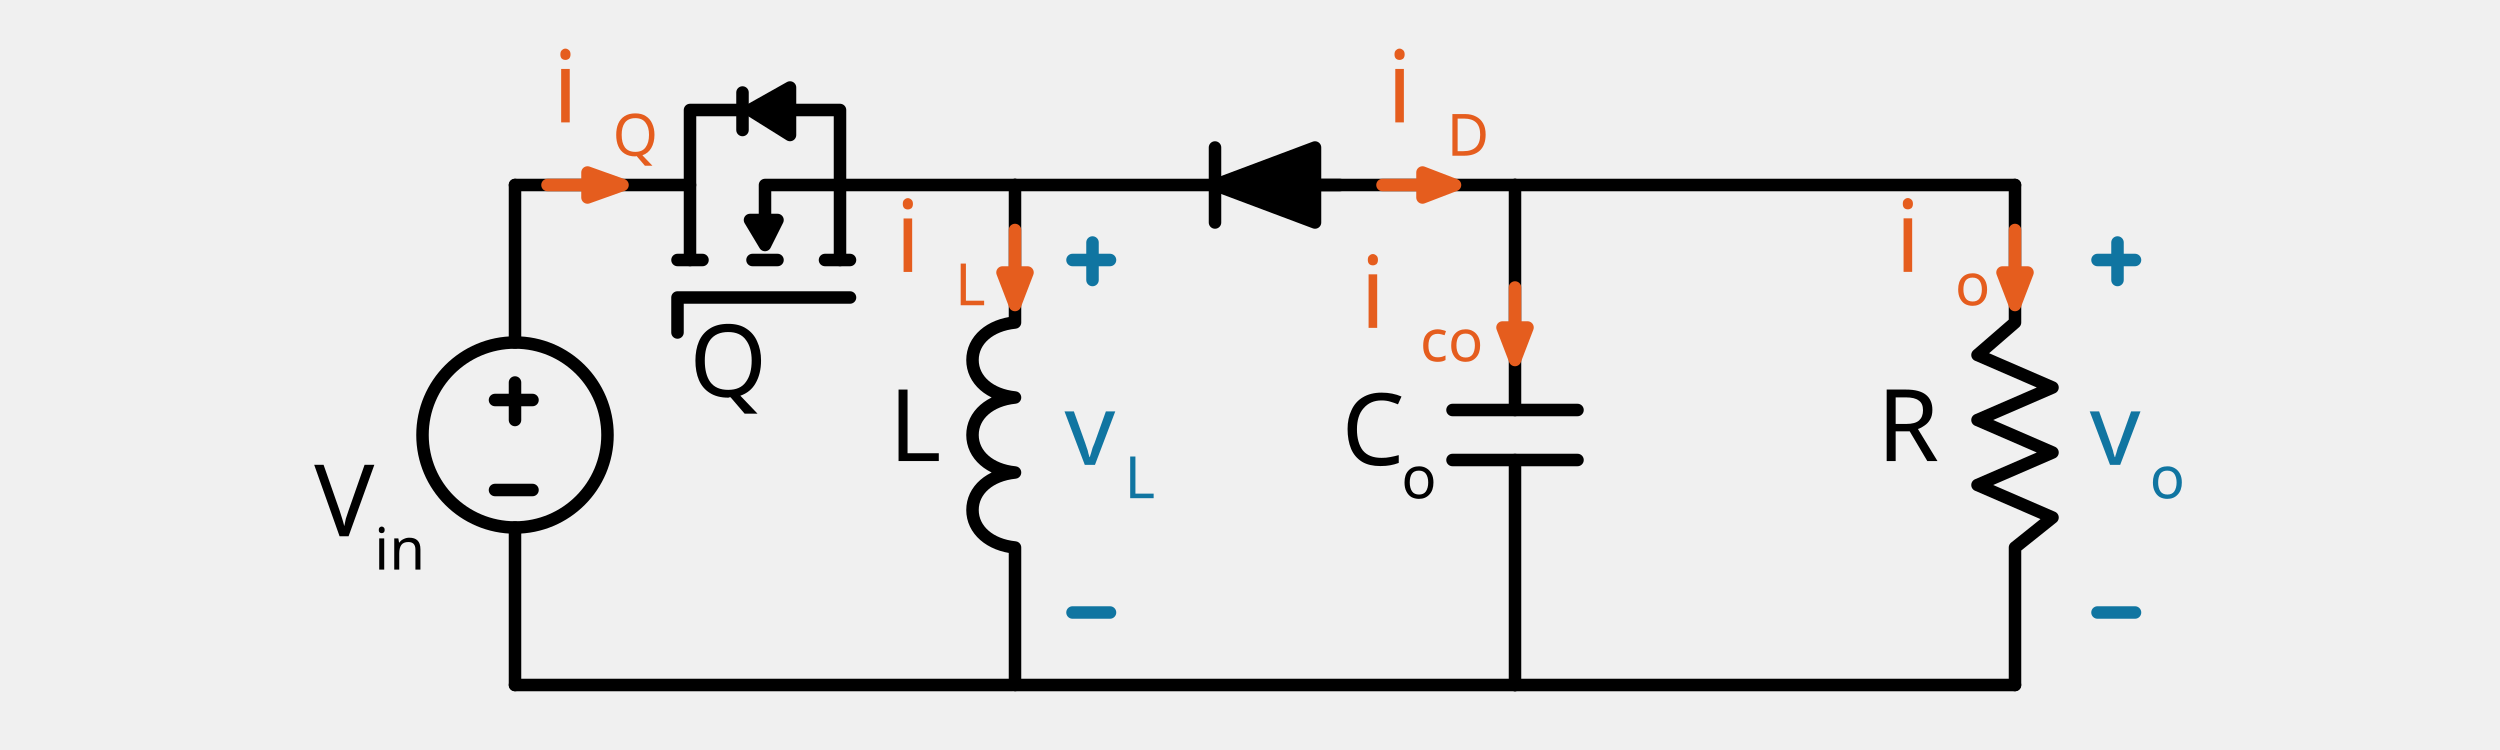
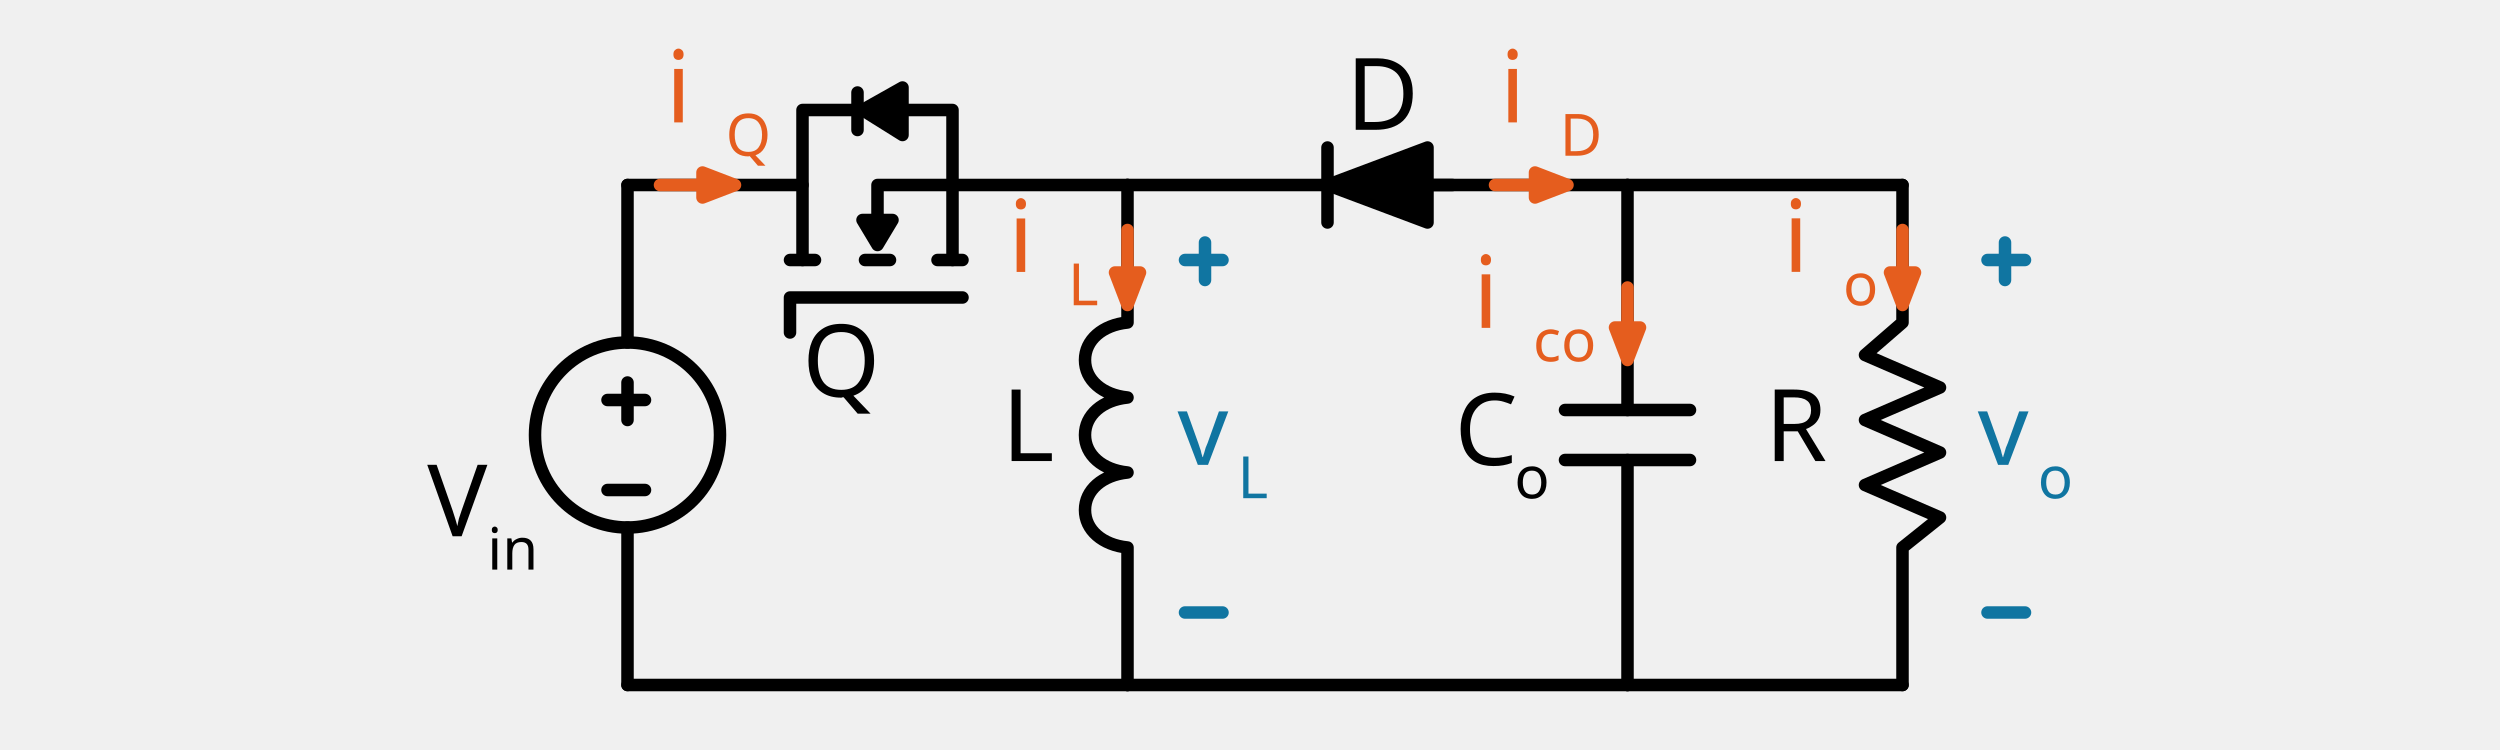
<svg xmlns="http://www.w3.org/2000/svg" version="1.1" x="0px" y="0px" width="100px" height="30px" viewBox="0 0 100 30" style="enable-background:new 0 0 100 30;" xml:space="preserve">
  <style type="text/css">
	.st0{display:none;}
	.st1{display:inline;}
	.st2{fill:none;stroke:#6A93BF;stroke-width:0.25;stroke-linecap:round;stroke-linejoin:round;stroke-miterlimit:10;}
	
		.st3{display:inline;fill:none;stroke:#6A93BF;stroke-width:0.25;stroke-linecap:round;stroke-linejoin:round;stroke-miterlimit:10;}
	.st4{fill:none;stroke:#FC8754;stroke-width:2;stroke-miterlimit:10;}
	.st5{fill:#FFFFFF;stroke:#000000;stroke-miterlimit:10;}
	.st6{fill:none;stroke:#CAEAFF;stroke-linecap:square;stroke-miterlimit:10;}
	.st7{fill:#CAEAFF;}
	.st8{opacity:0.3;fill:#F21616;}
	.st9{fill:none;stroke:#CAEAFF;stroke-linecap:round;stroke-miterlimit:10;}
	.st10{fill:#FC8754;}
	.st11{fill:none;stroke:#000000;stroke-miterlimit:10;}
	.st12{fill:none;stroke:#000000;stroke-width:0.5;stroke-linecap:round;stroke-linejoin:round;stroke-miterlimit:10;}
	.st13{stroke:#000000;stroke-width:0.5;stroke-linecap:round;stroke-linejoin:round;stroke-miterlimit:10;}
- 	.st14{fill:#E55D1E;stroke:#E55D1E;stroke-width:0.5;stroke-linecap:round;stroke-linejoin:round;stroke-miterlimit:10;}
- 	.st15{fill:none;stroke:#E55D1E;stroke-width:0.5;stroke-linecap:round;stroke-linejoin:round;stroke-miterlimit:10;}
- 	.st16{fill:none;}
- 	.st17{fill:none;stroke:#1075A1;stroke-width:0.5;stroke-linecap:round;stroke-linejoin:round;stroke-miterlimit:10;}
- 	.st18{fill:none;stroke:#000000;stroke-width:0.25;stroke-miterlimit:10;}
- 	.st19{font-family:'Courier-Bold';}
- 	.st20{font-size:4px;}
- 	.st21{fill:#E55D1E;}
- 	.st22{fill:#1075A1;}
+ 	.st14{font-family:'Courier-Bold';}
+ 	.st15{font-size:4px;}
+ 	.st16{fill:#E55D1E;}
+ 	.st17{fill:#E55D1E;stroke:#E55D1E;stroke-width:0.5;stroke-linecap:round;stroke-linejoin:round;stroke-miterlimit:10;}
+ 	.st18{fill:none;stroke:#E55D1E;stroke-width:0.5;stroke-linecap:round;stroke-linejoin:round;stroke-miterlimit:10;}
+ 	.st19{fill:none;}
+ 	.st20{fill:#1075A1;}
+ 	.st21{fill:none;stroke:#1075A1;stroke-width:0.5;stroke-linecap:round;stroke-linejoin:round;stroke-miterlimit:10;}
+ 	.st22{fill:none;stroke:#000000;stroke-width:0.25;stroke-miterlimit:10;}
</style>
  <g id="Layer_2">
</g>
  <g id="Layer_1">
    <g>
-       <line class="st12" x1="20.6" y1="27.4" x2="40.5" y2="27.4" />
-       <line class="st12" x1="60.6" y1="27.4" x2="80.6" y2="27.4" />
-       <path class="st12" d="M40.6,7.4v5.5c-1,0.1-1.7,0.7-1.7,1.5c0,0.8,0.7,1.4,1.7,1.5c-1,0.1-1.7,0.7-1.7,1.5c0,0.8,0.7,1.4,1.7,1.5    c-1,0.1-1.7,0.7-1.7,1.5c0,0.8,0.7,1.4,1.7,1.5v5.5" />
-       <polyline class="st12" points="80.6,27.4 80.6,21.9 82.1,20.7 79.1,19.4 82.1,18.1 79.1,16.8 82.1,15.5 79.1,14.2 80.6,12.9     80.6,7.4   " />
      <g>
-         <line class="st12" x1="60.6" y1="16.4" x2="60.6" y2="7.4" />
-         <line class="st12" x1="60.6" y1="27.4" x2="60.6" y2="18.4" />
-         <line class="st12" x1="58.1" y1="18.4" x2="63.1" y2="18.4" />
-         <line class="st12" x1="58.1" y1="16.4" x2="63.1" y2="16.4" />
+         <line class="st12" x1="25.1" y1="27.4" x2="45.1" y2="27.4" />
+         <line class="st12" x1="65.1" y1="27.4" x2="76.1" y2="27.4" />
+         <path class="st12" d="M45.1,7.4v5.5c-1,0.1-1.7,0.7-1.7,1.5c0,0.8,0.7,1.4,1.7,1.5c-1,0.1-1.7,0.7-1.7,1.5c0,0.8,0.7,1.4,1.7,1.5     c-1,0.1-1.7,0.7-1.7,1.5c0,0.8,0.7,1.4,1.7,1.5v5.5" />
+         <polyline class="st12" points="76.1,27.4 76.1,21.9 77.6,20.7 74.6,19.4 77.6,18.1 74.6,16.8 77.6,15.5 74.6,14.2 76.1,12.9      76.1,7.4    " />
+         <g>
+           <line class="st12" x1="65.1" y1="16.4" x2="65.1" y2="7.4" />
+           <line class="st12" x1="65.1" y1="27.4" x2="65.1" y2="18.4" />
+           <line class="st12" x1="62.6" y1="18.4" x2="67.6" y2="18.4" />
+           <line class="st12" x1="62.6" y1="16.4" x2="67.6" y2="16.4" />
+         </g>
+         <g>
+           <g>
+             <line class="st13" x1="54.1" y1="7.4" x2="45.1" y2="7.4" />
+             <line class="st13" x1="65.1" y1="7.4" x2="56.1" y2="7.4" />
+           </g>
+           <g>
+             <line class="st13" x1="53.1" y1="8.9" x2="53.1" y2="5.9" />
+             <polygon class="st13" points="53.1,7.4 57.1,8.9 57.1,5.9      " />
+           </g>
+           <line class="st13" x1="54.1" y1="7.4" x2="58.1" y2="7.4" />
+         </g>
+         <line class="st12" x1="45.1" y1="27.4" x2="65.1" y2="27.4" />
+         <line class="st12" x1="65.1" y1="7.4" x2="76.1" y2="7.4" />
+         <g>
+           <polyline class="st12" points="32.1,10.4 32.1,7.4 25.1,7.4     " />
+           <polyline class="st12" points="35.1,9.4 35.1,7.4 38.1,7.4     " />
+           <polyline class="st12" points="38.1,10.4 38.1,7.4 45.1,7.4     " />
+           <line class="st12" x1="38.5" y1="10.4" x2="37.5" y2="10.4" />
+           <line class="st12" x1="35.6" y1="10.4" x2="34.6" y2="10.4" />
+           <line class="st12" x1="32.6" y1="10.4" x2="31.6" y2="10.4" />
+           <polygon class="st12" points="35.1,9.8 35.7,8.8 34.5,8.8     " />
+           <line class="st12" x1="34.3" y1="5.2" x2="34.3" y2="3.7" />
+           <polygon class="st13" points="34.5,4.4 36.1,5.4 36.1,3.5     " />
+           <polyline class="st12" points="38.5,11.9 31.6,11.9 31.6,13.3     " />
+           <polyline class="st12" points="38.1,7.4 38.1,4.4 35.9,4.4     " />
+           <polyline class="st12" points="32.1,7.4 32.1,4.4 34.3,4.4     " />
+         </g>
+       </g>
+       <text transform="matrix(1 0 0 1 40.0734 18.4418)" class="st14 st15">L</text>
+       <text transform="matrix(1 0 0 1 17.0895 21.4513)" class="st14 st15">V</text>
+       <text transform="matrix(0.583 0 0 0.583 19.4899 22.7834)" class="st14 st15">in</text>
+       <text transform="matrix(1 0 0 1 32.0887 15.8599)" class="st14 st15">Q</text>
+       <g>
+         <text transform="matrix(1 0 0 1 58.175 18.5956)" class="st14 st15">C</text>
+         <text transform="matrix(0.583 0 0 0.583 60.5754 19.9276)" class="st14 st15">o</text>
      </g>
      <g>
+         <text transform="matrix(1 0 0 1 70.5983 18.442)" class="st14 st15">R</text>
+       </g>
+       <g>
+         <text transform="matrix(1 0 0 1 40.3209 10.8781)" class="st16 st14 st15">i</text>
+         <text transform="matrix(0.583 0 0 0.583 42.7213 12.2101)" class="st16 st14 st15">L</text>
        <g>
-           <line class="st13" x1="49.6" y1="7.4" x2="40.6" y2="7.4" />
-           <line class="st13" x1="60.6" y1="7.4" x2="51.6" y2="7.4" />
+           <polygon class="st17" points="45.1,12.2 44.6,10.9 45.6,10.9     " />
        </g>
+         <line class="st18" x1="45.1" y1="9.2" x2="45.1" y2="11.5" />
+       </g>
+       <g>
+         <text transform="matrix(1 0 0 1 58.9218 13.1146)" class="st16 st14 st15">i</text>
+         <text transform="matrix(0.583 0 0 0.583 61.3222 14.4466)" class="st16 st14 st15">co</text>
        <g>
-           <line class="st13" x1="48.6" y1="8.9" x2="48.6" y2="5.9" />
-           <polygon class="st13" points="48.6,7.4 52.6,8.9 52.6,5.9     " />
+           <polygon class="st17" points="65.1,14.4 64.6,13.1 65.6,13.1     " />
        </g>
-         <line class="st13" x1="49.6" y1="7.4" x2="53.6" y2="7.4" />
+         <line class="st18" x1="65.1" y1="11.5" x2="65.1" y2="13.7" />
      </g>
-       <line class="st12" x1="40.6" y1="27.4" x2="60.6" y2="27.4" />
-       <line class="st12" x1="60.6" y1="7.4" x2="80.6" y2="7.4" />
      <g>
-         <polyline class="st12" points="27.6,10.4 27.6,7.4 20.6,7.4    " />
-         <polyline class="st12" points="30.6,9.4 30.6,7.4 33.6,7.4    " />
-         <polyline class="st12" points="33.6,10.4 33.6,7.4 40.6,7.4    " />
-         <line class="st12" x1="34" y1="10.4" x2="33" y2="10.4" />
-         <line class="st12" x1="31.1" y1="10.4" x2="30.1" y2="10.4" />
-         <line class="st12" x1="28.1" y1="10.4" x2="27.1" y2="10.4" />
-         <polygon class="st12" points="30.6,9.8 31.1,8.8 30,8.8    " />
-         <line class="st12" x1="29.7" y1="5.2" x2="29.7" y2="3.7" />
-         <polygon class="st13" points="30,4.4 31.6,5.4 31.6,3.5    " />
-         <polyline class="st12" points="34,11.9 27.1,11.9 27.1,13.3    " />
-         <polyline class="st12" points="33.6,7.4 33.6,4.4 31.4,4.4    " />
-         <polyline class="st12" points="27.6,7.4 27.6,4.4 29.7,4.4    " />
+         <text transform="matrix(1 0 0 1 71.3209 10.8742)" class="st16 st14 st15">i</text>
+         <text transform="matrix(0.583 0 0 0.583 73.7213 12.2062)" class="st16 st14 st15">o</text>
+         <g>
+           <polygon class="st17" points="76.1,12.2 75.6,10.9 76.6,10.9     " />
+         </g>
+         <line class="st18" x1="76.1" y1="9.2" x2="76.1" y2="11.5" />
      </g>
-     </g>
-     <text transform="matrix(1 0 0 1 35.5516 18.4418)" class="st19 st20">L</text>
-     <text transform="matrix(1 0 0 1 12.5676 21.4513)" class="st19 st20">V</text>
-     <text transform="matrix(0.583 0 0 0.583 14.968 22.7834)" class="st19 st20">in</text>
-     <text transform="matrix(1 0 0 1 27.5669 15.8599)" class="st19 st20">Q</text>
-     <g>
-       <text transform="matrix(1 0 0 1 53.6532 18.5956)" class="st19 st20">C</text>
-       <text transform="matrix(0.583 0 0 0.583 56.0536 19.9276)" class="st19 st20">o</text>
-     </g>
-     <g>
-       <text transform="matrix(1 0 0 1 75.0765 18.442)" class="st19 st20">R</text>
-     </g>
-     <g>
-       <text transform="matrix(1 0 0 1 35.7991 10.8781)" class="st21 st19 st20">i</text>
-       <text transform="matrix(0.583 0 0 0.583 38.1995 12.2101)" class="st21 st19 st20">L</text>
      <g>
-         <polygon class="st14" points="40.6,12.2 40.1,10.9 41.1,10.9    " />
+         <text transform="matrix(1 0 0 1 26.6242 4.8972)" class="st16 st14 st15">i</text>
+         <text transform="matrix(0.583 0 0 0.583 29.0246 6.2292)" class="st16 st14 st15">Q</text>
+         <g>
+           <polygon class="st17" points="29.4,7.4 28.1,7.9 28.1,6.9     " />
+         </g>
+         <line class="st18" x1="26.4" y1="7.4" x2="28.7" y2="7.4" />
      </g>
-       <line class="st15" x1="40.6" y1="9.2" x2="40.6" y2="11.5" />
-     </g>
-     <g>
-       <text transform="matrix(1 0 0 1 54.3999 13.1146)" class="st21 st19 st20">i</text>
-       <text transform="matrix(0.583 0 0 0.583 56.8003 14.4466)" class="st21 st19 st20">co</text>
      <g>
-         <polygon class="st14" points="60.6,14.4 60.1,13.1 61.1,13.1    " />
+         <text transform="matrix(1 0 0 1 59.9896 4.8972)" class="st16 st14 st15">i</text>
+         <text transform="matrix(0.583 0 0 0.583 62.3899 6.2292)" class="st16 st14 st15">D</text>
+         <g>
+           <polygon class="st17" points="62.7,7.4 61.4,7.9 61.4,6.9     " />
+         </g>
+         <line class="st18" x1="59.8" y1="7.4" x2="62" y2="7.4" />
      </g>
-       <line class="st15" x1="60.6" y1="11.5" x2="60.6" y2="13.7" />
-     </g>
-     <g>
-       <text transform="matrix(1 0 0 1 75.7991 10.8742)" class="st21 st19 st20">i</text>
-       <text transform="matrix(0.583 0 0 0.583 78.1995 12.2062)" class="st21 st19 st20">o</text>
      <g>
-         <polygon class="st14" points="80.6,12.2 80.1,10.9 81.1,10.9    " />
+         <text transform="matrix(1 0 0 1 47.1011 18.5957)" class="st20 st14 st15">v</text>
+         <text transform="matrix(0.583 0 0 0.583 49.5015 19.9277)" class="st20 st14 st15">L</text>
+         <line class="st21" x1="48.2" y1="9.7" x2="48.2" y2="11.2" />
+         <line class="st21" x1="48.9" y1="10.4" x2="47.4" y2="10.4" />
+         <line class="st21" x1="48.9" y1="24.5" x2="47.4" y2="24.5" />
      </g>
-       <line class="st15" x1="80.6" y1="9.2" x2="80.6" y2="11.5" />
-     </g>
-     <g>
-       <text transform="matrix(1 0 0 1 22.1024 4.8972)" class="st21 st19 st20">i</text>
-       <text transform="matrix(0.583 0 0 0.583 24.5028 6.2292)" class="st21 st19 st20">Q</text>
      <g>
-         <polygon class="st14" points="24.9,7.4 23.5,7.9 23.5,6.9    " />
+         <text transform="matrix(1 0 0 1 79.1105 18.5957)" class="st20 st14 st15">v</text>
+         <text transform="matrix(0.583 0 0 0.583 81.5109 19.9277)" class="st20 st14 st15">o</text>
+         <line class="st21" x1="80.2" y1="9.7" x2="80.2" y2="11.2" />
+         <line class="st21" x1="81" y1="10.4" x2="79.5" y2="10.4" />
+         <line class="st21" x1="81" y1="24.5" x2="79.5" y2="24.5" />
      </g>
-       <line class="st15" x1="21.9" y1="7.4" x2="24.1" y2="7.4" />
-     </g>
-     <g>
-       <text transform="matrix(1 0 0 1 55.4677 4.8972)" class="st21 st19 st20">i</text>
-       <text transform="matrix(0.583 0 0 0.583 57.8681 6.2292)" class="st21 st19 st20">D</text>
      <g>
-         <polygon class="st14" points="58.2,7.4 56.9,7.9 56.9,6.9    " />
+         <line class="st12" x1="25.1" y1="13.7" x2="25.1" y2="7.4" />
+         <line class="st12" x1="25.1" y1="27.4" x2="25.1" y2="21.1" />
+         <circle class="st12" cx="25.1" cy="17.4" r="3.7" />
+         <g>
+           <line class="st12" x1="25.1" y1="15.3" x2="25.1" y2="16.8" />
+           <line class="st12" x1="25.8" y1="16" x2="24.3" y2="16" />
+           <line class="st12" x1="25.8" y1="19.6" x2="24.3" y2="19.6" />
+         </g>
      </g>
-       <line class="st15" x1="55.3" y1="7.4" x2="57.5" y2="7.4" />
-     </g>
-     <g>
-       <text transform="matrix(1 0 0 1 42.5793 18.5957)" class="st22 st19 st20">v</text>
-       <text transform="matrix(0.583 0 0 0.583 44.9797 19.9277)" class="st22 st19 st20">L</text>
-       <line class="st17" x1="43.7" y1="9.7" x2="43.7" y2="11.2" />
-       <line class="st17" x1="44.4" y1="10.4" x2="42.9" y2="10.4" />
-       <line class="st17" x1="44.4" y1="24.5" x2="42.9" y2="24.5" />
-     </g>
-     <g>
-       <text transform="matrix(1 0 0 1 83.5886 18.5957)" class="st22 st19 st20">v</text>
-       <text transform="matrix(0.583 0 0 0.583 85.989 19.9277)" class="st22 st19 st20">o</text>
-       <line class="st17" x1="84.7" y1="9.7" x2="84.7" y2="11.2" />
-       <line class="st17" x1="85.4" y1="10.4" x2="83.9" y2="10.4" />
-       <line class="st17" x1="85.4" y1="24.5" x2="83.9" y2="24.5" />
-     </g>
-     <g>
-       <line class="st12" x1="20.6" y1="13.7" x2="20.6" y2="7.4" />
-       <line class="st12" x1="20.6" y1="27.4" x2="20.6" y2="21.1" />
-       <circle class="st12" cx="20.6" cy="17.4" r="3.7" />
      <g>
-         <line class="st12" x1="20.6" y1="15.3" x2="20.6" y2="16.8" />
-         <line class="st12" x1="21.3" y1="16" x2="19.8" y2="16" />
-         <line class="st12" x1="21.3" y1="19.6" x2="19.8" y2="19.6" />
+         <text transform="matrix(1 0 0 1 53.8384 5.1924)" class="st14 st15">D</text>
      </g>
    </g>
  </g>
</svg>
